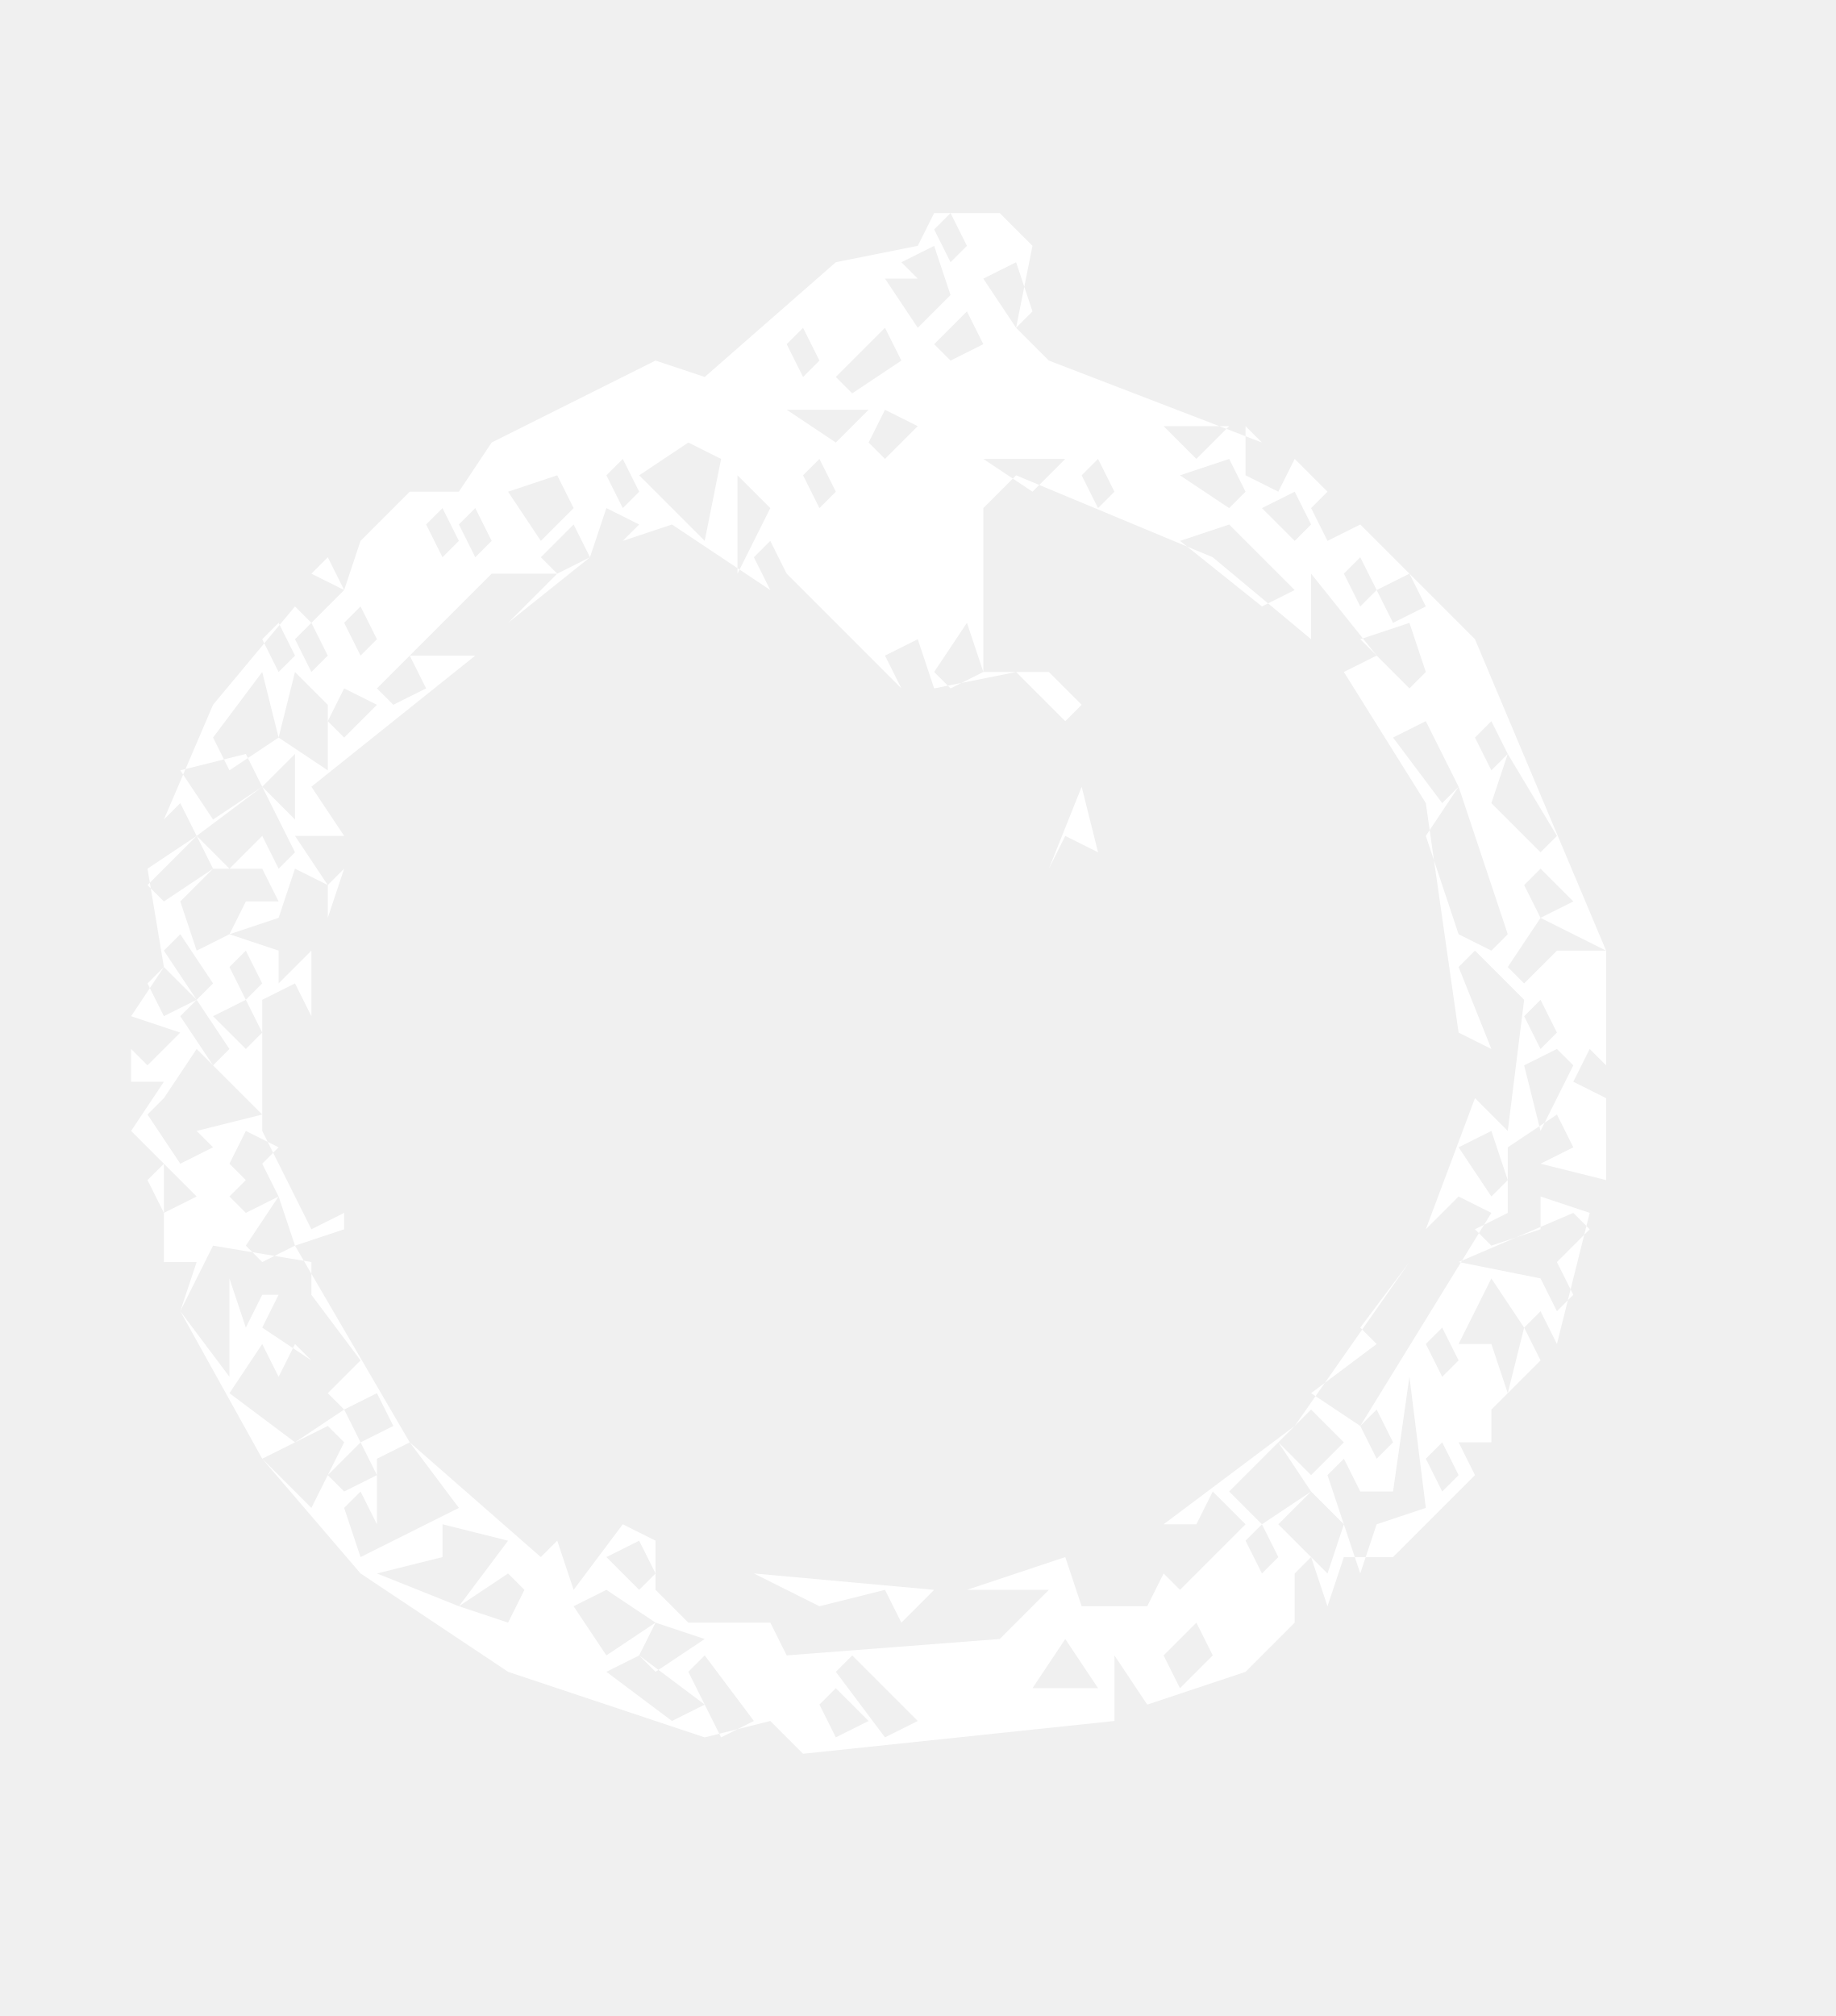
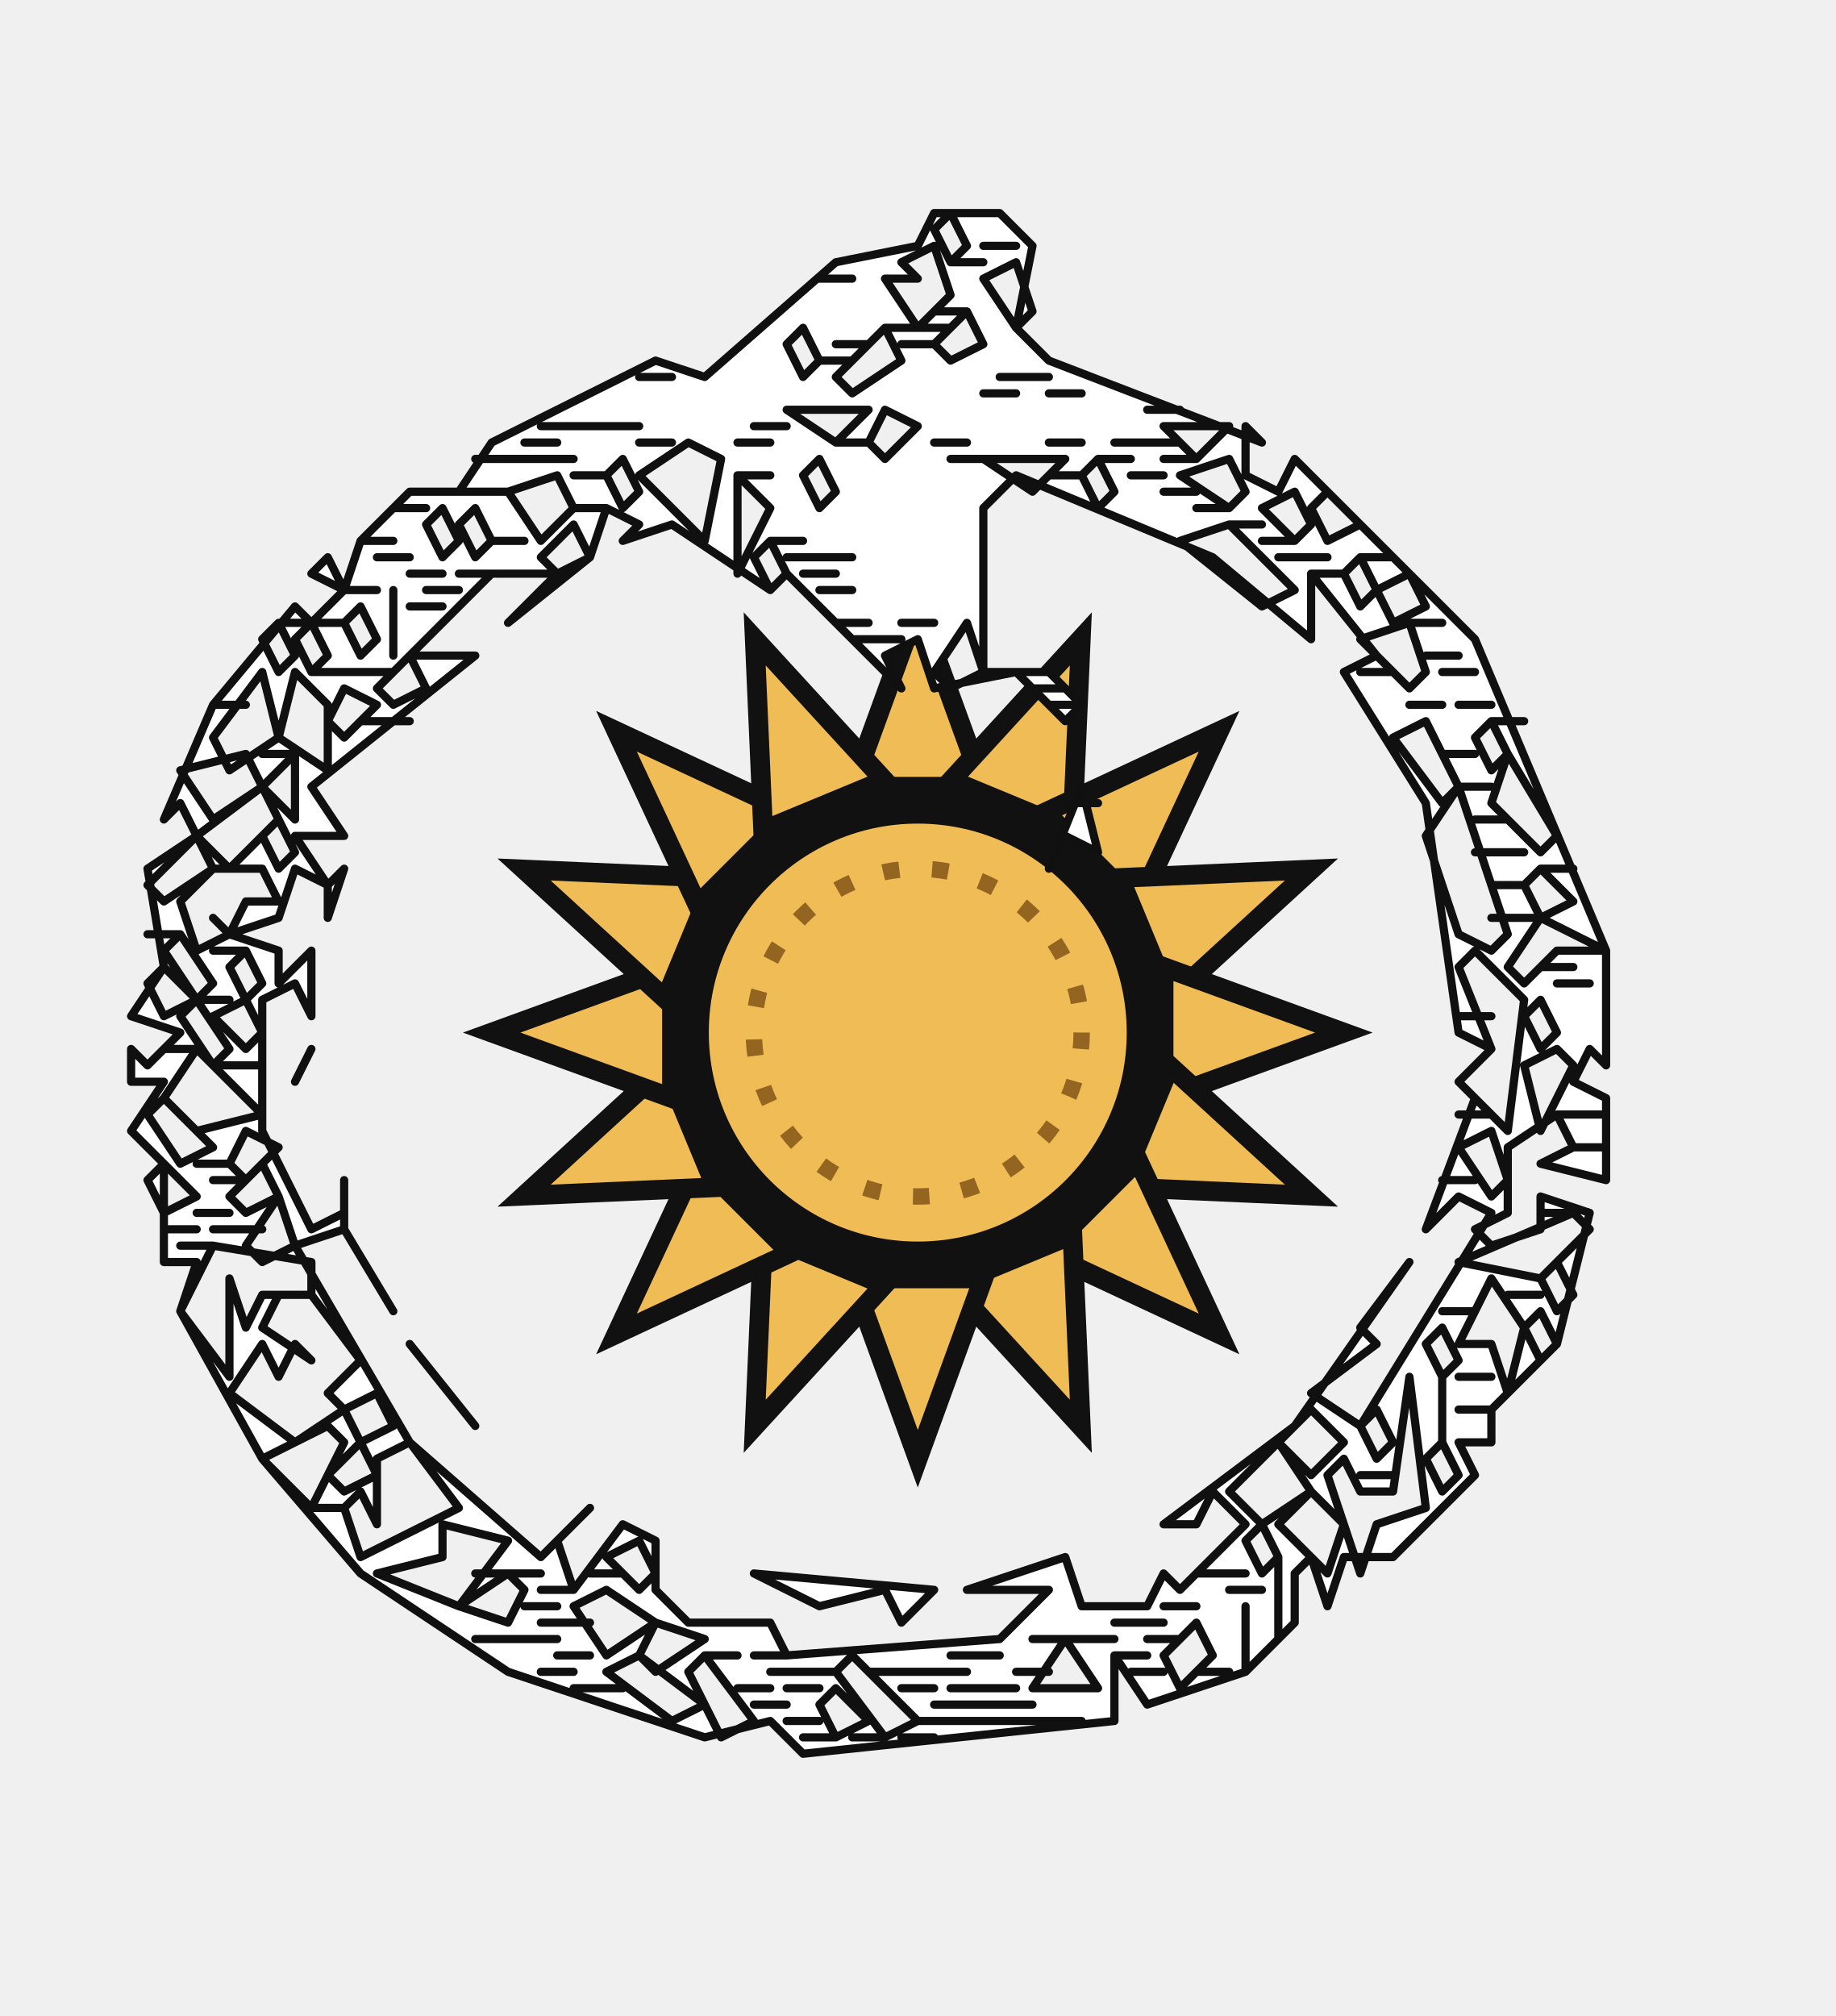
<svg xmlns="http://www.w3.org/2000/svg" viewBox="0 0 112 123">
-   <path fill="#fff" fill-rule="evenodd" d="M55,106 57,106ZM52,106 54,106ZM49,106 51,106ZM64,105 66,105ZM62,105 64,105ZM60,105 62,105ZM58,105 60,105ZM56,105 58,105ZM48,105 50,105ZM61,104 63,104ZM59,104 61,104ZM57,104 59,104ZM50,104 51,103 53,105 51,106ZM46,104 48,104ZM60,103 62,103ZM58,103 60,103ZM55,103 57,103ZM48,103 50,103ZM45,103 47,103ZM35,103 38,103ZM73,102 75,102ZM69,102 71,102ZM62,102 64,102ZM56,102 59,102ZM53,102 56,102ZM51,102 52,101 56,105 54,106ZM49,102 51,102ZM47,102 49,102ZM42,102 43,101 46,105 44,106ZM37,102 39,101 43,104 41,105ZM33,102 35,102ZM68,101 70,101ZM63,103 65,100 67,103ZM58,101 61,101ZM46,101 48,101ZM43,101 45,101ZM34,101 36,101ZM73,99 74,101 72,103 71,101ZM70,100 72,100ZM65,100 68,100ZM63,100 65,100ZM39,101 40,99 43,100 40,102ZM31,100 34,100ZM29,100 31,100ZM76,98 76,102ZM68,99 71,99ZM33,99 36,99ZM71,98 73,98ZM35,98 37,97 40,99 37,101ZM32,98 34,98ZM75,97 77,97ZM33,97 35,97ZM28,98 31,96 32,97 31,99ZM78,95 78,100ZM73,96 76,96ZM46,96 50,98 54,97 55,99 57,97ZM36,96 38,96ZM31,96 33,96ZM29,96 31,96ZM37,95 39,94 40,96 39,97ZM76,94 77,93 78,95 77,96ZM23,96 27,95 27,93 31,94 28,98ZM80,91 82,93 81,96 78,93ZM19,92 21,92ZM83,90 85,90ZM87,89 88,88 89,90 88,91ZM78,88 80,91 77,93 75,91ZM25,88 28,92 22,95 21,92 22,91 23,93 23,89ZM22,88 23,90 21,91 20,90ZM20,87 21,88 19,92 16,89ZM83,87 84,86 85,88 84,89ZM80,86 82,88 80,90 78,88ZM89,86 91,86ZM21,86 23,85 24,87 22,88ZM88,84 88,88ZM86,84 87,92 84,93 83,96 81,90 82,89 83,91 85,91ZM89,84 91,84ZM87,82 88,81 89,83 88,84ZM25,82 29,87ZM93,81 94,80 95,82 94,83ZM88,80 90,80ZM17,79 19,79 22,83 20,85 21,86 18,88 14,85 16,82 17,84 18,82 19,83 16,81ZM92,79 94,79ZM91,78 93,81 92,85 91,82 89,82ZM94,78 95,77 96,79 95,80ZM11,80 13,76 19,77 19,79 16,79 15,81 14,78 14,84ZM11,76 13,76ZM97,75 94,78 89,77 96,74ZM13,75 16,75ZM10,75 12,75ZM94,74 96,74ZM17,73 18,76 16,77 15,76ZM12,74 14,74ZM88,72 90,72ZM16,71 17,73 15,74 14,73ZM13,72 15,72ZM9,72 10,71 12,73 10,74ZM12,71 14,71ZM96,70 98,70ZM89,70 91,69 92,72 91,73ZM14,71 15,69 17,70 15,72ZM95,68 98,68ZM89,68 91,68ZM9,68 10,67 13,70 11,71ZM95,64 96,65 94,69 93,65ZM13,65 16,65ZM10,67 12,64 16,68 12,69ZM19,64 18,66ZM10,64 12,64ZM93,62 94,61 95,63 94,64ZM89,62 91,62ZM13,62 15,61 16,63 15,64ZM11,62 12,61 14,64 13,65ZM12,61 14,61ZM95,60 97,60ZM9,60 10,59 12,61 10,62ZM94,59 96,59ZM90,58 93,61 92,69 89,66 91,64 89,59ZM14,59 15,58 16,60 15,61ZM13,58 15,58ZM10,58 11,57 13,60 12,61ZM92,59 94,56 98,58 95,58 93,60ZM9,57 11,57ZM91,56 94,56ZM93,54 94,53 96,55 94,56ZM91,54 93,54ZM16,53 17,55 15,55 14,57 13,56 14,57 12,58 11,55 13,53ZM94,53 96,53ZM90,52 93,52ZM12,51 13,53 10,55 9,54ZM16,51 17,50 18,52 17,53ZM90,50 92,50ZM89,48 92,57 91,58 89,57 87,51ZM65,49 67,49ZM16,48 17,50 14,53 12,51ZM89,48 91,48ZM66,48 64,53 65,51 67,52ZM92,46 95,51 94,52 91,49ZM18,46 18,50 16,48ZM11,47 15,46 16,48 13,50ZM88,46 90,46ZM16,46 18,46ZM90,45 91,44 92,46 91,47ZM85,45 87,44 89,48 88,49ZM91,44 93,44ZM22,44 25,44ZM89,43 91,43ZM86,43 88,43ZM64,43 66,43ZM20,44 21,42 23,43 21,45ZM13,43 15,43ZM63,42 65,42ZM18,41 20,43 20,47 17,45ZM16,41 17,45 14,47 13,45ZM88,41 90,41ZM83,41 85,41ZM25,40 26,42 24,43 23,42ZM21,41 24,41ZM19,41 21,41ZM87,40 89,40ZM83,39 86,38 87,41 86,42ZM59,38 60,41 58,42 57,41ZM52,39 55,39ZM18,39 19,38 20,40 19,41ZM16,39 17,38 18,40 17,41ZM86,38 88,38ZM55,38 57,38ZM51,38 53,38ZM21,38 22,37 23,39 22,40ZM19,38 21,38ZM17,38 19,38ZM25,37 27,37ZM24,36 24,40ZM84,36 86,35 87,37 85,38ZM50,36 52,36ZM26,36 28,36ZM21,36 23,36ZM82,35 83,34 84,36 83,37ZM80,35 82,35ZM49,35 51,35ZM28,35 30,35ZM25,35 27,35ZM83,34 85,34ZM78,34 81,34ZM50,34 52,34ZM48,34 50,34ZM46,34 47,33 48,35 47,36ZM23,34 25,34ZM77,33 79,33ZM72,33 75,32 79,36 77,37ZM47,33 49,33ZM35,32 36,34 34,35 33,34ZM30,33 32,33ZM22,33 24,33ZM75,32 77,32ZM28,32 29,31 30,33 29,34ZM26,32 27,31 28,33 27,34ZM80,31 81,30 83,32 81,33ZM77,31 79,30 80,32 79,33ZM73,31 75,31ZM35,31 37,31ZM24,31 26,31ZM71,30 73,30ZM62,29 74,34 80,39 80,35 84,40 82,41 87,49 89,63 91,64 89,66 90,67 87,75 89,73 91,74 83,87 80,85 84,82 83,81 86,77 79,87 71,93 73,93 74,91 76,93 72,97 71,96 70,98 66,98 65,95 59,97 64,97 61,100 48,101 47,99 42,99 40,97 40,94 38,93 35,97 34,94 36,92 33,95 25,88 18,76 21,75 24,80 21,75 21,72 21,74 19,75 16,69 16,61 18,60 19,62 19,58 17,60 17,58 14,57 17,56 18,53 20,54 20,56 21,53 20,54 18,51 21,51 19,48 29,40 25,40 30,35 34,35 31,38 36,34 37,31 39,32 38,33 41,32 47,36 48,35 55,42 54,40 56,39 57,42 62,41 65,44 66,43 64,41 60,41 60,31ZM45,29 47,31 45,35ZM31,30 34,29 35,31 33,33ZM28,30 31,30ZM26,30 28,30ZM72,29 75,28 76,30 75,31ZM69,29 71,29ZM66,29 67,28 68,30 67,31ZM64,29 66,29ZM49,29 50,28 51,30 50,31ZM45,29 47,29ZM37,29 38,28 39,30 38,31ZM35,29 37,29ZM71,28 73,28ZM67,28 69,28ZM60,28 65,28 63,30ZM58,28 60,28ZM42,27 44,28 43,33 39,29ZM33,28 35,28ZM31,28 33,28ZM29,28 31,28ZM70,27 72,27ZM68,27 70,27ZM64,27 66,27ZM57,27 59,27ZM51,27 53,27ZM45,27 47,27ZM39,27 41,27ZM32,27 34,27ZM71,26 75,26 73,28ZM53,27 54,25 56,26 54,28ZM46,26 48,26ZM37,26 39,26ZM35,26 37,26ZM33,26 35,26ZM70,25 72,25ZM48,25 53,25 51,27ZM64,24 66,24ZM60,24 62,24ZM61,23 64,23ZM39,23 41,23ZM50,22 52,22ZM55,21 57,21ZM54,20 55,22 52,24 51,23ZM51,21 53,21ZM48,21 49,20 50,22 49,23ZM59,19 60,21 58,22 57,21ZM56,20 58,20ZM54,20 56,20ZM57,19 59,19ZM60,17 62,16 63,19 62,20ZM50,17 52,17ZM58,16 60,16ZM57,15 58,18 56,20 54,17 56,17 55,16ZM60,15 62,15ZM57,14 58,13 59,15 58,16ZM61,13 57,13 56,15 51,16 43,23 40,22 30,27 28,30 25,30 22,33 21,36 20,34 19,35 21,36 19,38 18,37 13,43 10,50 11,49 12,51 9,53 10,59 8,62 11,63 9,65 8,64 8,66 10,66 8,69 10,71 10,77 12,77 11,80 16,89 22,96 31,102 43,106 47,105 49,107 68,105 68,101 70,104 76,102 79,99 79,96 80,95 81,98 82,95 85,95 90,90 89,88 91,88 91,86 95,82 97,74 94,73 94,75 91,76 90,75 92,74 92,70 95,68 96,70 94,71 98,72 98,67 96,66 97,64 98,65 98,58 90,39 79,28 78,30 76,29 76,26 77,27 64,22 62,20 63,15Z" />
+   <g>
+     <path d="M56 37 L52 48 L60 48 Z" transform="rotate(0 56 63)" fill="#f0bc55" stroke="#111" stroke-width="1.2" />
+     <path d="M56 37 L52 48 L60 48 Z" transform="rotate(22.5 56 63)" fill="#f0bc55" stroke="#111" stroke-width="1.2" />
+     <path d="M56 37 L52 48 L60 48 Z" transform="rotate(45 56 63)" fill="#f0bc55" stroke="#111" stroke-width="1.2" />
+     <path d="M56 37 L52 48 L60 48 Z" transform="rotate(67.5 56 63)" fill="#f0bc55" stroke="#111" stroke-width="1.2" />
+     <path d="M56 37 L52 48 L60 48 Z" transform="rotate(90 56 63)" fill="#f0bc55" stroke="#111" stroke-width="1.2" />
+     <path d="M56 37 L52 48 L60 48 Z" transform="rotate(112.5 56 63)" fill="#f0bc55" stroke="#111" stroke-width="1.2" />
+     <path d="M56 37 L52 48 L60 48 Z" transform="rotate(135 56 63)" fill="#f0bc55" stroke="#111" stroke-width="1.2" />
+     <path d="M56 37 L52 48 L60 48 Z" transform="rotate(157.5 56 63)" fill="#f0bc55" stroke="#111" stroke-width="1.2" />
+     <path d="M56 37 L52 48 L60 48 Z" transform="rotate(180 56 63)" fill="#f0bc55" stroke="#111" stroke-width="1.2" />
+     <path d="M56 37 L52 48 L60 48 Z" transform="rotate(202.5 56 63)" fill="#f0bc55" stroke="#111" stroke-width="1.2" />
+     <path d="M56 37 L52 48 L60 48 Z" transform="rotate(225 56 63)" fill="#f0bc55" stroke="#111" stroke-width="1.2" />
+     <path d="M56 37 L52 48 L60 48 Z" transform="rotate(247.5 56 63)" fill="#f0bc55" stroke="#111" stroke-width="1.2" />
+     <path d="M56 37 L52 48 L60 48 Z" transform="rotate(270 56 63)" fill="#f0bc55" stroke="#111" stroke-width="1.2" />
+     <path d="M56 37 L52 48 L60 48 Z" transform="rotate(292.5 56 63)" fill="#f0bc55" stroke="#111" stroke-width="1.2" />
+     <path d="M56 37 L52 48 L60 48 Z" transform="rotate(315 56 63)" fill="#f0bc55" stroke="#111" stroke-width="1.2" />
+     <path d="M56 37 L52 48 L60 48 Z" transform="rotate(337.5 56 63)" fill="#f0bc55" stroke="#111" stroke-width="1.2" />
+     <circle cx="56" cy="63" r="14" fill="#f0bc55" stroke="#111" stroke-width="2.5" />
+     <circle cx="56" cy="63" r="10" fill="none" stroke="#946521" stroke-width="1" stroke-dasharray="1 2" />
+   </g>
+   <path fill="#fff" stroke="#101010" stroke-width=".5" stroke-linejoin="round" fill-rule="evenodd" d="M55,106 57,106ZM52,106 54,106ZM49,106 51,106ZM64,105 66,105ZM62,105 64,105ZM60,105 62,105ZM58,105 60,105ZM56,105 58,105ZM48,105 50,105ZM61,104 63,104ZM59,104 61,104ZM57,104 59,104ZM50,104 51,103 53,105 51,106ZM46,104 48,104ZM60,103 62,103ZM58,103 60,103ZM55,103 57,103ZM48,103 50,103ZM45,103 47,103ZM35,103 38,103ZM73,102 75,102ZM69,102 71,102ZM62,102 64,102ZM56,102 59,102ZM53,102 56,102ZM51,102 52,101 56,105 54,106ZM49,102 51,102ZM47,102 49,102ZM42,102 43,101 46,105 44,106ZM37,102 39,101 43,104 41,105ZM33,102 35,102ZM68,101 70,101ZM63,103 65,100 67,103ZM58,101 61,101ZM46,101 48,101ZM43,101 45,101ZM34,101 36,101ZM73,99 74,101 72,103 71,101ZM70,100 72,100ZM65,100 68,100ZM63,100 65,100ZM39,101 40,99 43,100 40,102ZM31,100 34,100ZM29,100 31,100ZM76,98 76,102ZM68,99 71,99ZM33,99 36,99ZM71,98 73,98ZM35,98 37,97 40,99 37,101ZM32,98 34,98ZM75,97 77,97ZM33,97 35,97ZM28,98 31,96 32,97 31,99ZM78,95 78,100ZM73,96 76,96ZM46,96 50,98 54,97 55,99 57,97ZM36,96 38,96ZM31,96 33,96ZM29,96 31,96ZM37,95 39,94 40,96 39,97ZM76,94 77,93 78,95 77,96ZM23,96 27,95 27,93 31,94 28,98ZM80,91 82,93 81,96 78,93ZM19,92 21,92ZM83,90 85,90ZM87,89 88,88 89,90 88,91ZM78,88 80,91 77,93 75,91ZM25,88 28,92 22,95 21,92 22,91 23,93 23,89ZM22,88 23,90 21,91 20,90ZM20,87 21,88 19,92 16,89ZM83,87 84,86 85,88 84,89ZM80,86 82,88 80,90 78,88ZM89,86 91,86ZM21,86 23,85 24,87 22,88ZM88,84 88,88ZM86,84 87,92 84,93 83,96 81,90 82,89 83,91 85,91ZM89,84 91,84ZM87,82 88,81 89,83 88,84ZM25,82 29,87ZM93,81 94,80 95,82 94,83ZM88,80 90,80ZM17,79 19,79 22,83 20,85 21,86 18,88 14,85 16,82 17,84 18,82 19,83 16,81ZM92,79 94,79ZM91,78 93,81 92,85 91,82 89,82ZM94,78 95,77 96,79 95,80ZM11,80 13,76 19,77 19,79 16,79 15,81 14,78 14,84ZM11,76 13,76ZM97,75 94,78 89,77 96,74ZM13,75 16,75ZM10,75 12,75ZM94,74 96,74ZM17,73 18,76 16,77 15,76ZM12,74 14,74ZM88,72 90,72ZM16,71 17,73 15,74 14,73ZM13,72 15,72ZM9,72 10,71 12,73 10,74ZM12,71 14,71ZM96,70 98,70ZM89,70 91,69 92,72 91,73ZM14,71 15,69 17,70 15,72ZM95,68 98,68ZM89,68 91,68ZM9,68 10,67 13,70 11,71ZM95,64 96,65 94,69 93,65ZM13,65 16,65ZM10,67 12,64 16,68 12,69ZM19,64 18,66ZM10,64 12,64ZM93,62 94,61 95,63 94,64ZM89,62 91,62ZM13,62 15,61 16,63 15,64ZM11,62 12,61 14,64 13,65ZM12,61 14,61ZM95,60 97,60ZM9,60 10,59 12,61 10,62ZM94,59 96,59ZM90,58 93,61 92,69 89,66 91,64 89,59ZM14,59 15,58 16,60 15,61ZM13,58 15,58ZM10,58 11,57 13,60 12,61ZM92,59 94,56 98,58 95,58 93,60ZM9,57 11,57ZM91,56 94,56ZM93,54 94,53 96,55 94,56ZM91,54 93,54ZM16,53 17,55 15,55 14,57 13,56 14,57 12,58 11,55 13,53ZM94,53 96,53ZM90,52 93,52ZM12,51 13,53 10,55 9,54ZM16,51 17,50 18,52 17,53ZM90,50 92,50ZM89,48 92,57 91,58 89,57 87,51ZM65,49 67,49ZM16,48 17,50 14,53 12,51ZM89,48 91,48ZM66,48 64,53 65,51 67,52ZM92,46 95,51 94,52 91,49ZM18,46 18,50 16,48ZM11,47 15,46 16,48 13,50ZM88,46 90,46ZM16,46 18,46ZM90,45 91,44 92,46 91,47ZM85,45 87,44 89,48 88,49ZM91,44 93,44ZM22,44 25,44ZM89,43 91,43ZM86,43 88,43ZM64,43 66,43ZM20,44 21,42 23,43 21,45ZM13,43 15,43ZM63,42 65,42ZM18,41 20,43 20,47 17,45ZM16,41 17,45 14,47 13,45ZM88,41 90,41ZM83,41 85,41ZM25,40 26,42 24,43 23,42ZM21,41 24,41ZM19,41 21,41ZM87,40 89,40ZM83,39 86,38 87,41 86,42ZM59,38 60,41 58,42 57,41ZM52,39 55,39ZM18,39 19,38 20,40 19,41ZM16,39 17,38 18,40 17,41ZM86,38 88,38ZM55,38 57,38ZM51,38 53,38ZM21,38 22,37 23,39 22,40ZM19,38 21,38ZM17,38 19,38ZM25,37 27,37ZM24,36 24,40ZM84,36 86,35 87,37 85,38ZM50,36 52,36ZM26,36 28,36ZM21,36 23,36ZM82,35 83,34 84,36 83,37ZM80,35 82,35ZM49,35 51,35ZM28,35 30,35ZM25,35 27,35ZM83,34 85,34ZM78,34 81,34ZM50,34 52,34ZM48,34 50,34ZM46,34 47,33 48,35 47,36ZM23,34 25,34ZM77,33 79,33ZM72,33 75,32 79,36 77,37ZM47,33 49,33ZM35,32 36,34 34,35 33,34ZM30,33 32,33ZM22,33 24,33ZM75,32 77,32ZM28,32 29,31 30,33 29,34ZM26,32 27,31 28,33 27,34ZM80,31 81,30 83,32 81,33ZM77,31 79,30 80,32 79,33ZM73,31 75,31ZM35,31 37,31ZM24,31 26,31ZM71,30 73,30ZM62,29 74,34 80,39 80,35 84,40 82,41 87,49 89,63 91,64 89,66 90,67 87,75 89,73 91,74 83,87 80,85 84,82 83,81 86,77 79,87 71,93 73,93 74,91 76,93 72,97 71,96 70,98 66,98 65,95 59,97 64,97 61,100 48,101 47,99 42,99 40,97 40,94 38,93 35,97 34,94 36,92 33,95 25,88 18,76 21,75 24,80 21,75 21,72 21,74 19,75 16,69 16,61 18,60 19,62 19,58 17,60 17,58 14,57 17,56 18,53 20,54 20,56 21,53 20,54 18,51 21,51 19,48 29,40 25,40 30,35 34,35 31,38 36,34 37,31 39,32 38,33 41,32 47,36 48,35 55,42 54,40 56,39 57,42 62,41 65,44 66,43 64,41 60,41 60,31ZM45,29 47,31 45,35ZM31,30 34,29 35,31 33,33ZM28,30 31,30ZM26,30 28,30ZM72,29 75,28 76,30 75,31ZM69,29 71,29ZM66,29 67,28 68,30 67,31ZM64,29 66,29ZM49,29 50,28 51,30 50,31ZM45,29 47,29ZM37,29 38,28 39,30 38,31ZM35,29 37,29ZM71,28 73,28ZM67,28 69,28ZM60,28 65,28 63,30ZM58,28 60,28ZM42,27 44,28 43,33 39,29ZM33,28 35,28ZM31,28 33,28ZM29,28 31,28ZM70,27 72,27ZM68,27 70,27ZM64,27 66,27ZM57,27 59,27ZM51,27 53,27ZM45,27 47,27ZM39,27 41,27ZM32,27 34,27ZM71,26 75,26 73,28ZM53,27 54,25 56,26 54,28ZM46,26 48,26ZM37,26 39,26ZM35,26 37,26ZM33,26 35,26ZM70,25 72,25ZM48,25 53,25 51,27ZM64,24 66,24ZM60,24 62,24ZM61,23 64,23ZM39,23 41,23ZM50,22 52,22ZM55,21 57,21ZM54,20 55,22 52,24 51,23ZM51,21 53,21ZM48,21 49,20 50,22 49,23ZM59,19 60,21 58,22 57,21ZM56,20 58,20ZM54,20 56,20ZM57,19 59,19ZM60,17 62,16 63,19 62,20ZM50,17 52,17ZM58,16 60,16ZM57,15 58,18 56,20 54,17 56,17 55,16ZM60,15 62,15ZM57,14 58,13 59,15 58,16ZM61,13 57,13 56,15 51,16 43,23 40,22 30,27 28,30 25,30 22,33 21,36 20,34 19,35 21,36 19,38 18,37 13,43 10,50 11,49 12,51 9,53 10,59 8,62 11,63 9,65 8,64 8,66 10,66 8,69 10,71 10,77 12,77 11,80 16,89 22,96 31,102 43,106 47,105 49,107 68,105 68,101 70,104 76,102 79,99 79,96 80,95 81,98 82,95 85,95 90,90 89,88 91,88 91,86 95,82 97,74 94,73 94,75 91,76 90,75 92,74 92,70 95,68 96,70 94,71 98,72 98,67 96,66 97,64 98,65 98,58 90,39 79,28 78,30 76,29 76,26 77,27 64,22 62,20 63,15Z" />
</svg>
